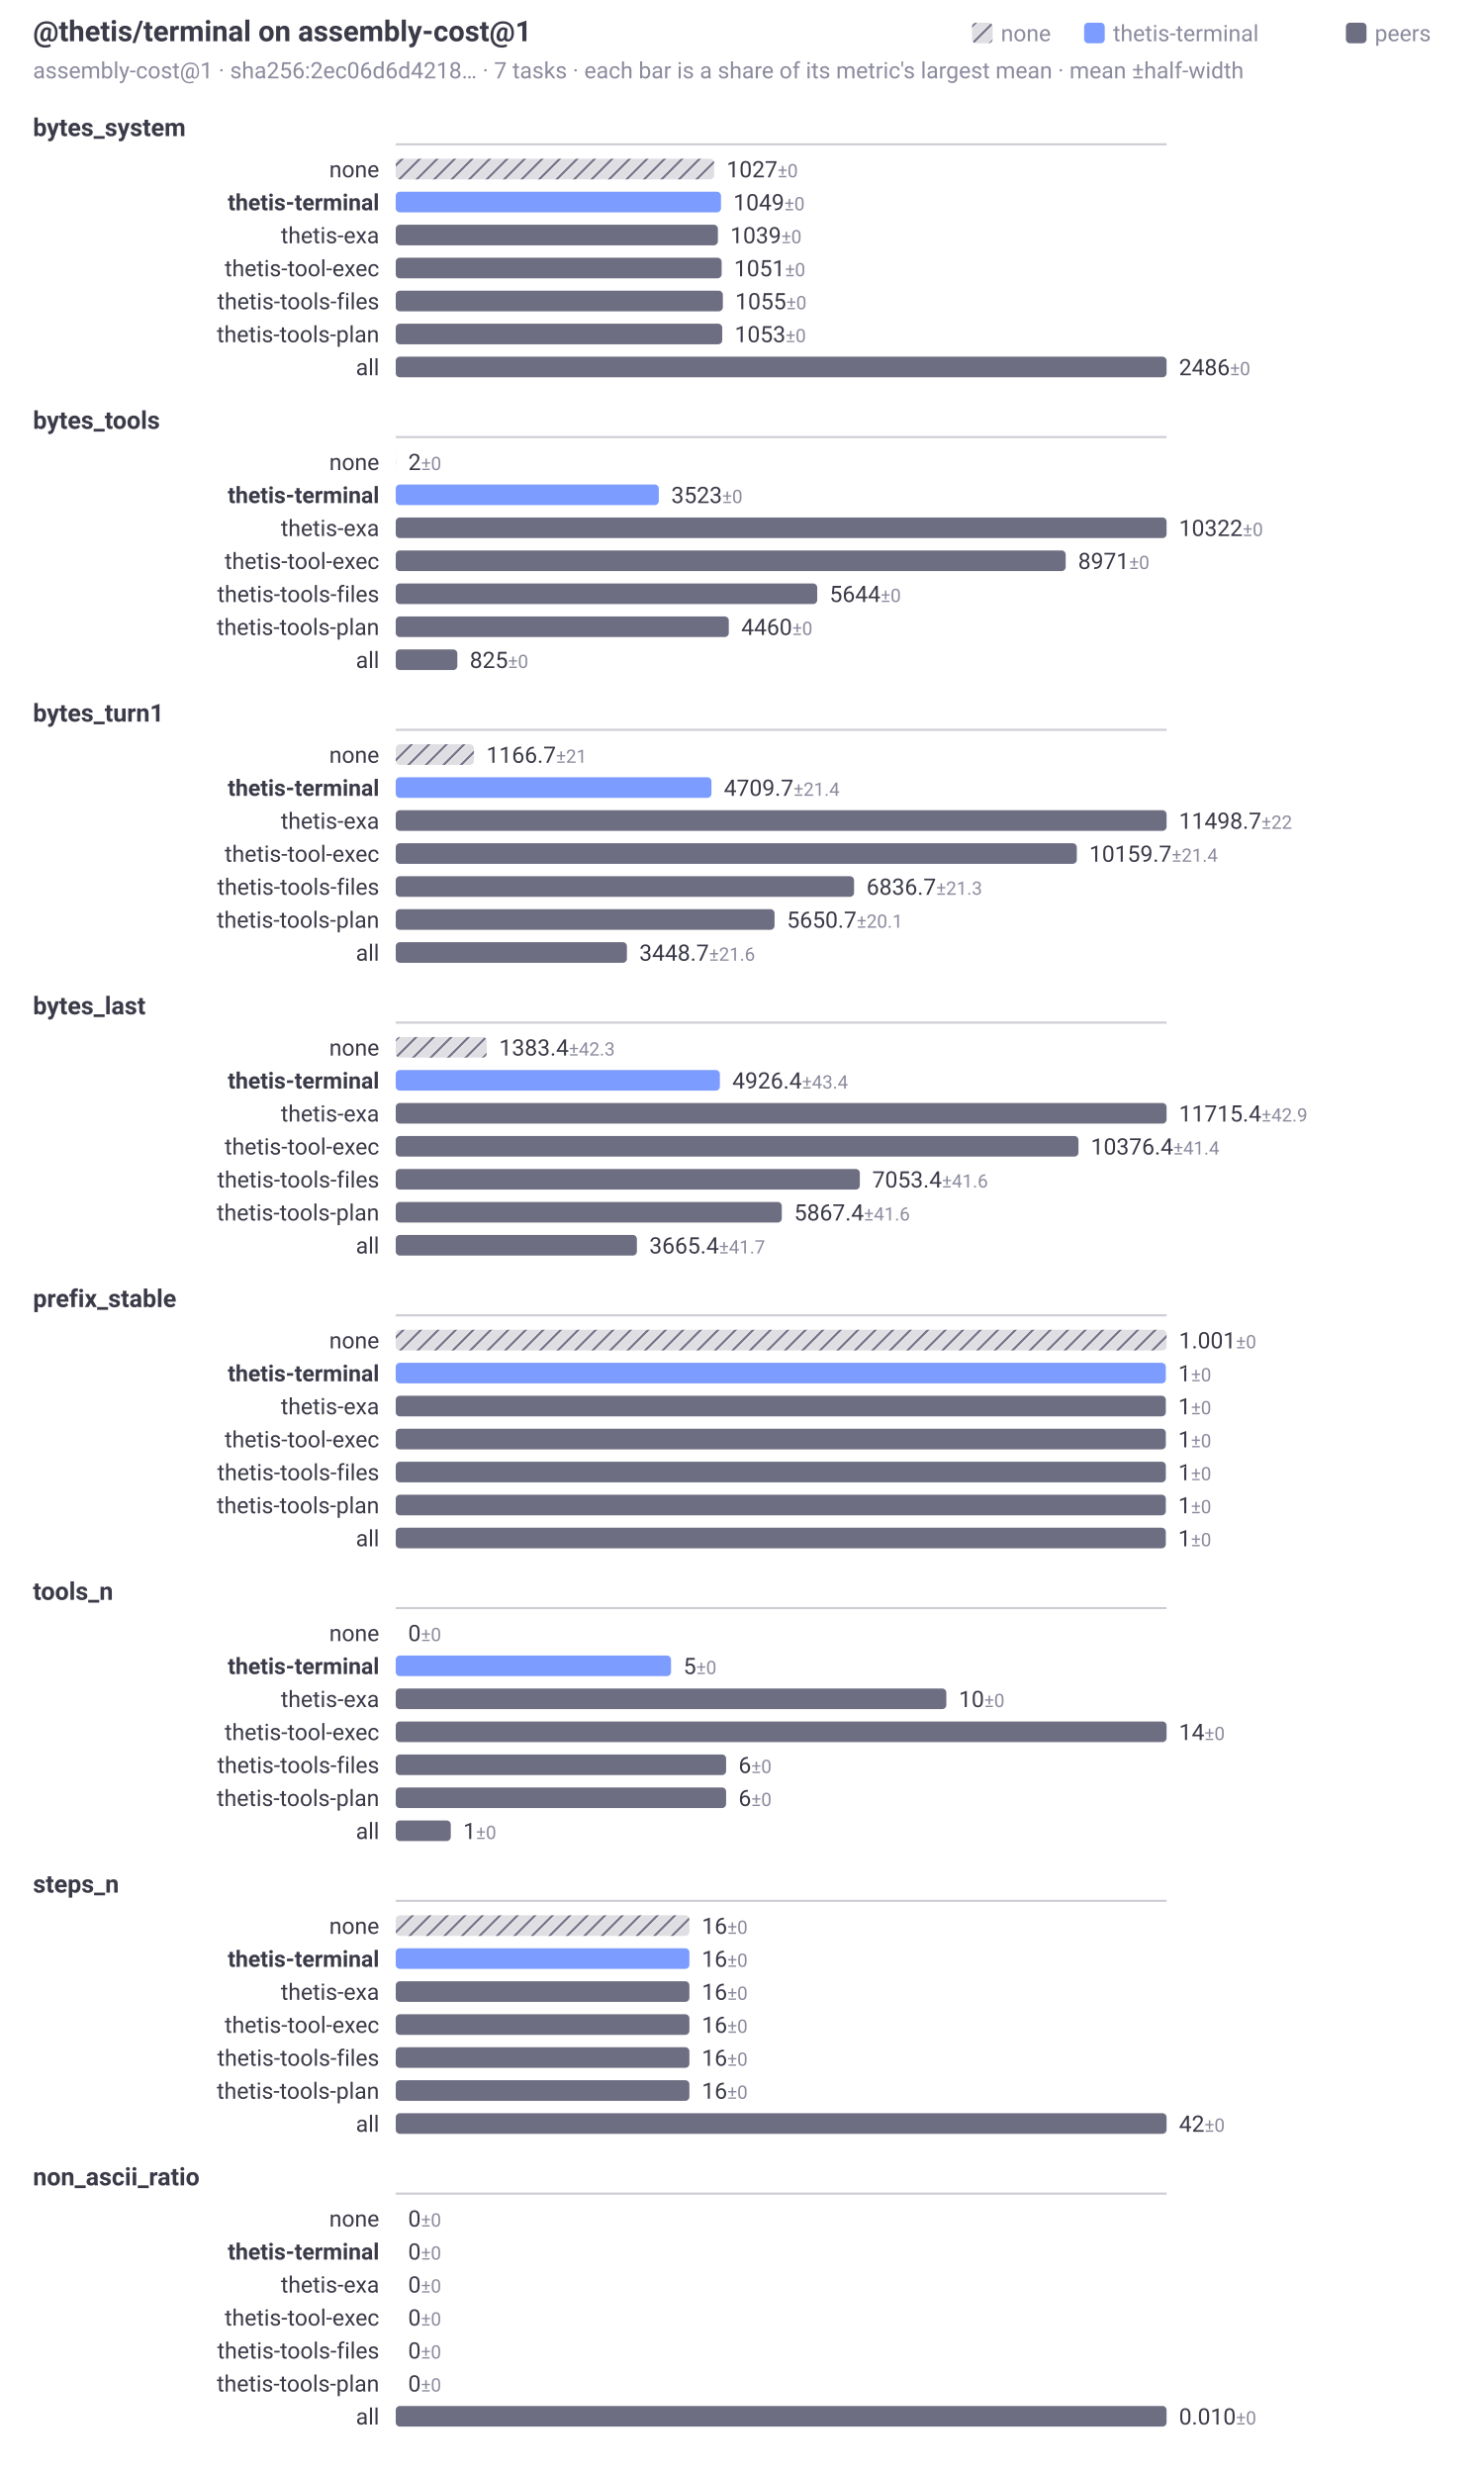
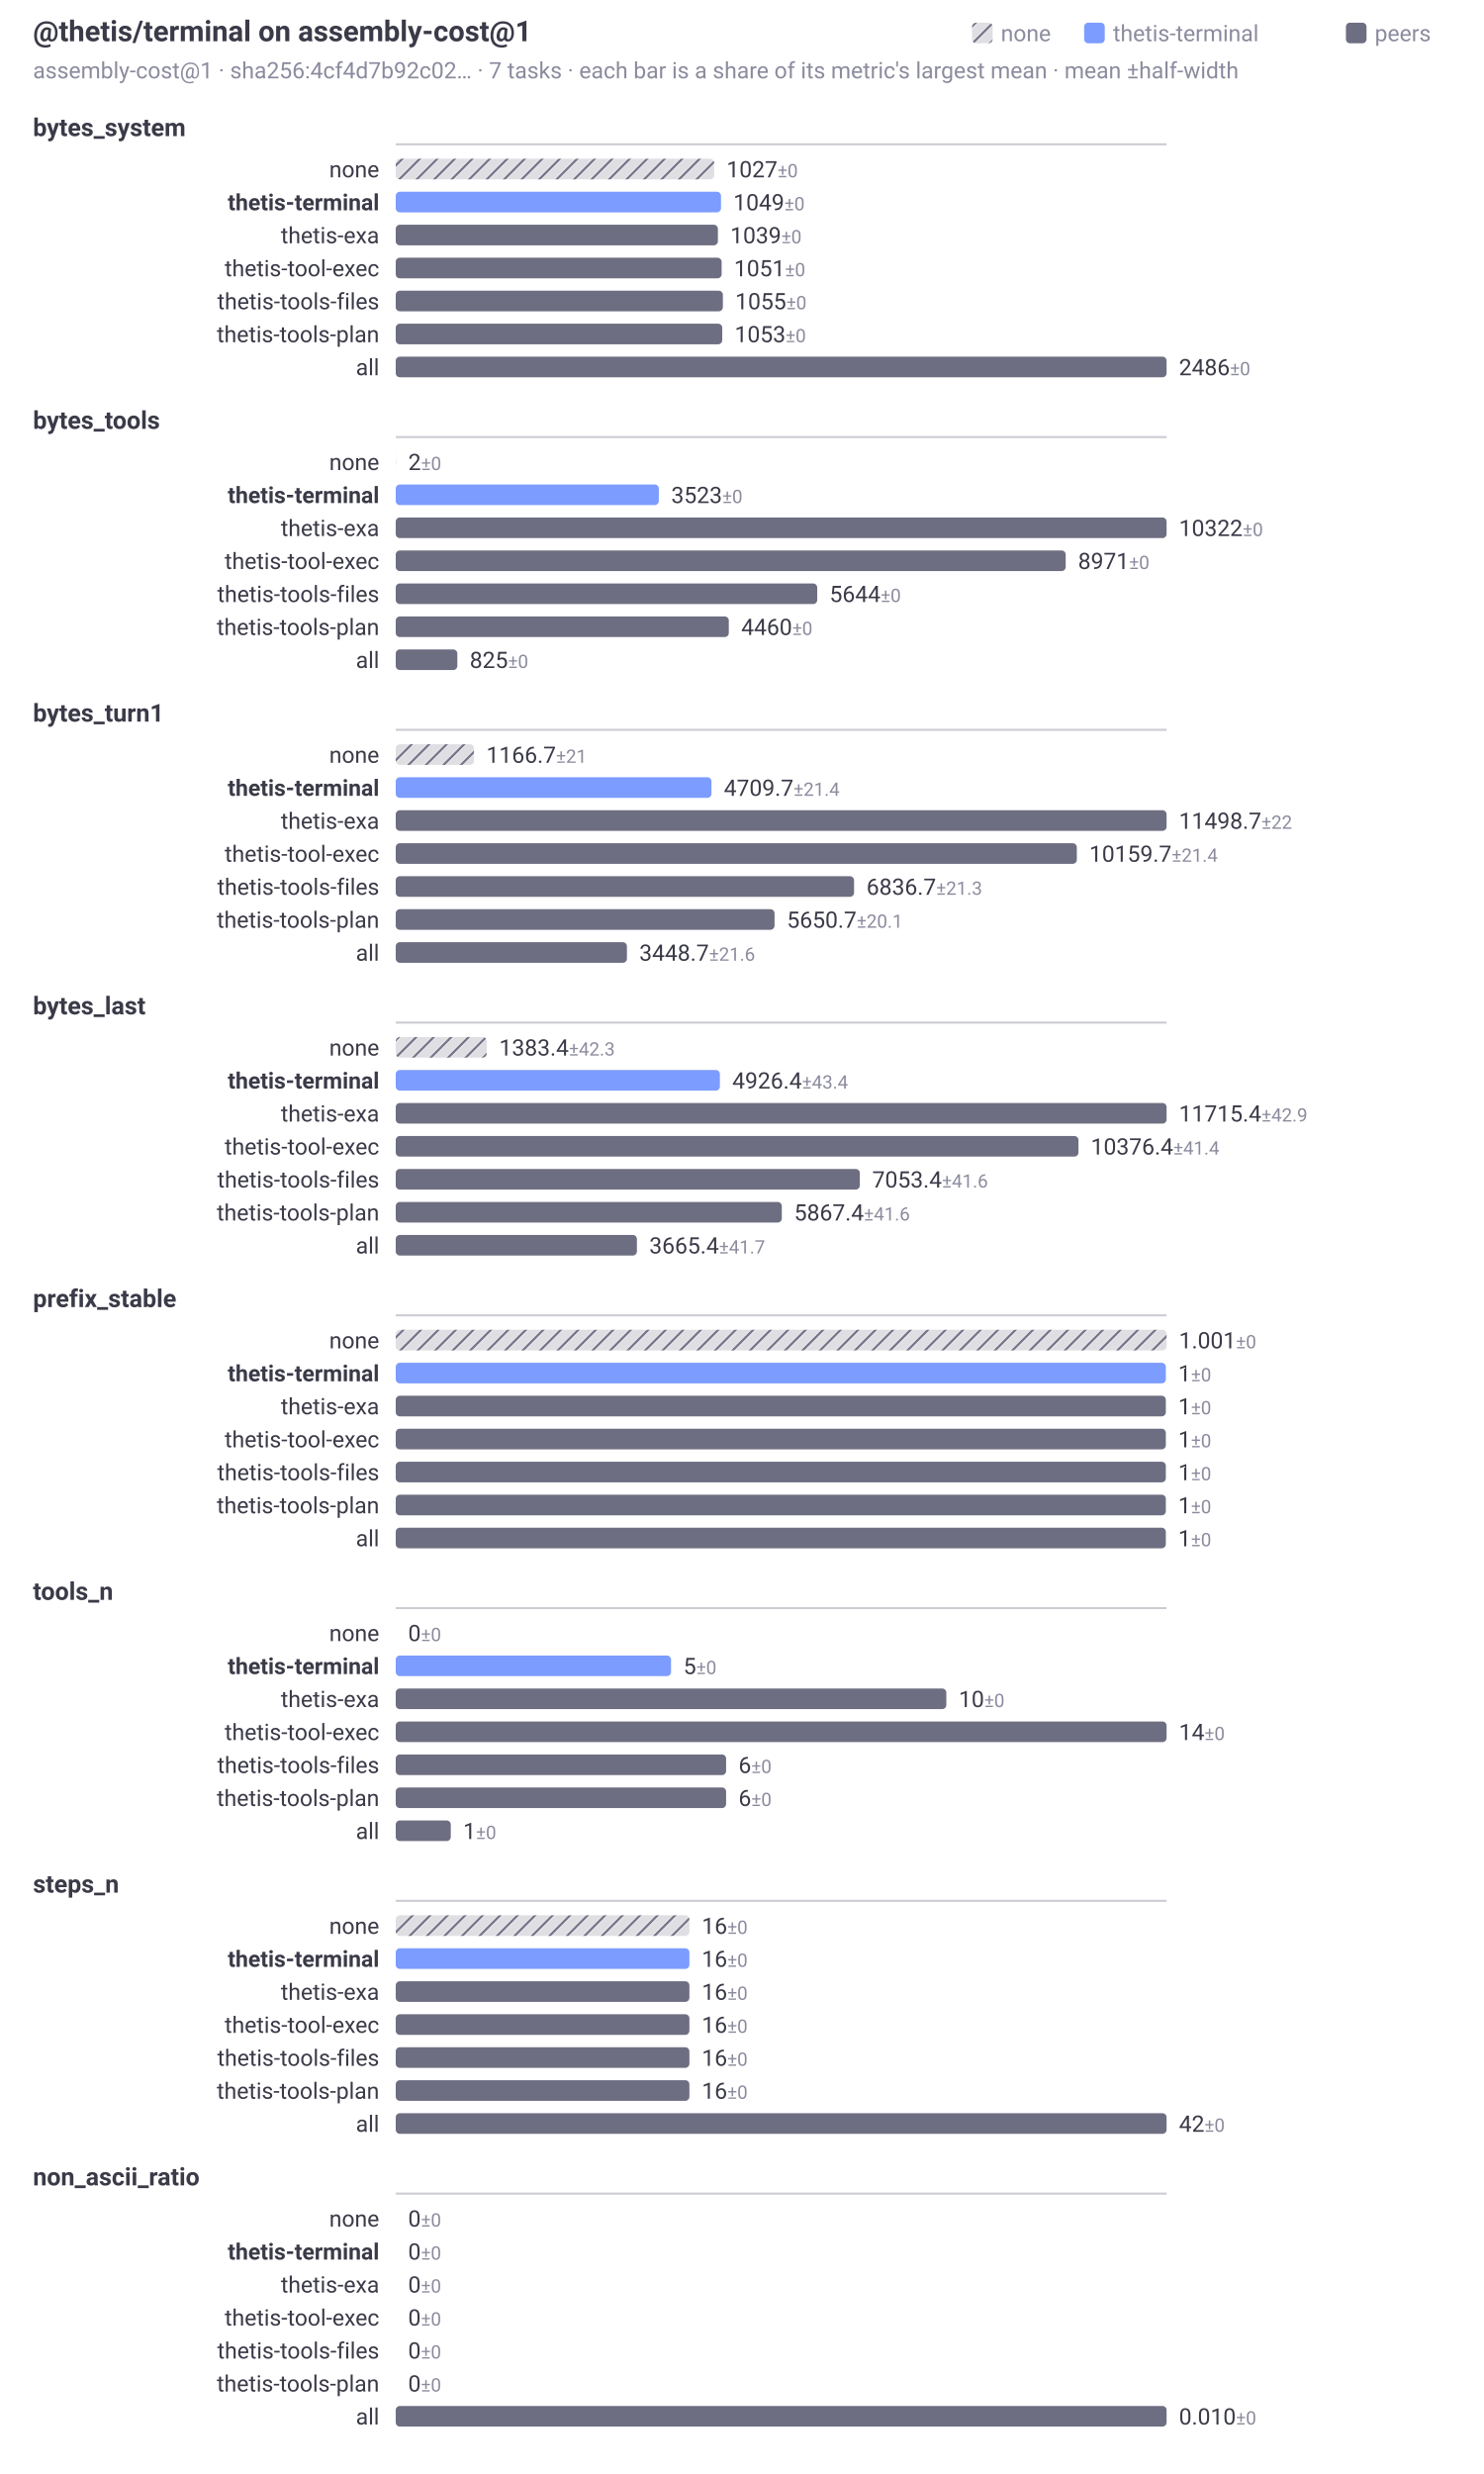
<svg xmlns="http://www.w3.org/2000/svg" width="720" height="1200" viewBox="0 0 720 1200" role="img" aria-labelledby="t d" font-family="system-ui, -apple-system, Segoe UI, Roboto, sans-serif">
  <style>.t{fill:#3a3a48}.f{fill:#8b8b9e}@media (prefers-color-scheme:dark){.t{fill:#d2d2dc}.f{fill:#9a9aae}}</style>
  <defs>
    <pattern id="hatch" width="6" height="6" patternUnits="userSpaceOnUse" patternTransform="rotate(45)">
      <rect width="6" height="6" fill="#6e6e82" fill-opacity="0.22" />
      <line x1="0" y1="0" x2="0" y2="6" stroke="#6e6e82" stroke-width="2" />
    </pattern>
  </defs>
  <text class="t" x="16" y="20" font-size="14" font-weight="600">@thetis/terminal on assembly-cost@1</text>
-   <text class="f" x="16" y="38" font-size="11">assembly-cost@1 · sha256:2ec06d6d4218… · 7 tasks · each bar is a share of its metric's largest mean · mean ±half-width</text>
+   <text class="f" x="16" y="38" font-size="11">assembly-cost@1 · sha256:4cf4d7b92c02… · 7 tasks · each bar is a share of its metric's largest mean · mean ±half-width</text>
  <rect x="653" y="11" width="10" height="10" rx="2" fill="#6e6e82" />
  <text class="f" x="667" y="20" font-size="11">peers</text>
  <rect x="526" y="11" width="10" height="10" rx="2" fill="#7c9cff" />
  <text class="f" x="540" y="20" font-size="11">thetis-terminal</text>
  <rect x="471.6" y="11" width="10" height="10" rx="2" fill="url(#hatch)" />
  <text class="f" x="485.6" y="20" font-size="11">none</text>
  <text class="t" x="16" y="66" font-size="12" font-weight="600">bytes_system</text>
  <line x1="192" y1="70" x2="566" y2="70" stroke="#6e6e82" stroke-opacity="0.35" stroke-width="1" />
  <text class="t" x="184" y="86" font-size="11" text-anchor="end">none</text>
  <rect x="192" y="77" width="154.5" height="10" rx="2" fill="url(#hatch)" />
  <text class="t" x="352.5" y="86" font-size="11">1027<tspan class="f" font-size="9"> ±0</tspan>
  </text>
  <text class="t" x="184" y="102" font-size="11" text-anchor="end" font-weight="600">thetis-terminal</text>
  <rect x="192" y="93" width="157.81" height="10" rx="2" fill="#7c9cff" />
  <text class="t" x="355.81" y="102" font-size="11">1049<tspan class="f" font-size="9"> ±0</tspan>
  </text>
  <text class="t" x="184" y="118" font-size="11" text-anchor="end">thetis-exa</text>
  <rect x="192" y="109" width="156.31" height="10" rx="2" fill="#6e6e82" />
  <text class="t" x="354.31" y="118" font-size="11">1039<tspan class="f" font-size="9"> ±0</tspan>
  </text>
  <text class="t" x="184" y="134" font-size="11" text-anchor="end">thetis-tool-exec</text>
  <rect x="192" y="125" width="158.12" height="10" rx="2" fill="#6e6e82" />
  <text class="t" x="356.12" y="134" font-size="11">1051<tspan class="f" font-size="9"> ±0</tspan>
  </text>
  <text class="t" x="184" y="150" font-size="11" text-anchor="end">thetis-tools-files</text>
  <rect x="192" y="141" width="158.72" height="10" rx="2" fill="#6e6e82" />
  <text class="t" x="356.72" y="150" font-size="11">1055<tspan class="f" font-size="9"> ±0</tspan>
  </text>
  <text class="t" x="184" y="166" font-size="11" text-anchor="end">thetis-tools-plan</text>
  <rect x="192" y="157" width="158.42" height="10" rx="2" fill="#6e6e82" />
  <text class="t" x="356.42" y="166" font-size="11">1053<tspan class="f" font-size="9"> ±0</tspan>
  </text>
  <text class="t" x="184" y="182" font-size="11" text-anchor="end">all</text>
  <rect x="192" y="173" width="374" height="10" rx="2" fill="#6e6e82" />
  <text class="t" x="572" y="182" font-size="11">2486<tspan class="f" font-size="9"> ±0</tspan>
  </text>
  <text class="t" x="16" y="208" font-size="12" font-weight="600">bytes_tools</text>
  <line x1="192" y1="212" x2="566" y2="212" stroke="#6e6e82" stroke-opacity="0.35" stroke-width="1" />
  <text class="t" x="184" y="228" font-size="11" text-anchor="end">none</text>
  <rect x="192" y="219" width="0.07" height="10" rx="2" fill="url(#hatch)" />
  <text class="t" x="198.07" y="228" font-size="11">2<tspan class="f" font-size="9"> ±0</tspan>
  </text>
  <text class="t" x="184" y="244" font-size="11" text-anchor="end" font-weight="600">thetis-terminal</text>
  <rect x="192" y="235" width="127.65" height="10" rx="2" fill="#7c9cff" />
  <text class="t" x="325.65" y="244" font-size="11">3523<tspan class="f" font-size="9"> ±0</tspan>
  </text>
  <text class="t" x="184" y="260" font-size="11" text-anchor="end">thetis-exa</text>
  <rect x="192" y="251" width="374" height="10" rx="2" fill="#6e6e82" />
  <text class="t" x="572" y="260" font-size="11">10322<tspan class="f" font-size="9"> ±0</tspan>
  </text>
  <text class="t" x="184" y="276" font-size="11" text-anchor="end">thetis-tool-exec</text>
  <rect x="192" y="267" width="325.05" height="10" rx="2" fill="#6e6e82" />
  <text class="t" x="523.05" y="276" font-size="11">8971<tspan class="f" font-size="9"> ±0</tspan>
  </text>
  <text class="t" x="184" y="292" font-size="11" text-anchor="end">thetis-tools-files</text>
  <rect x="192" y="283" width="204.5" height="10" rx="2" fill="#6e6e82" />
  <text class="t" x="402.5" y="292" font-size="11">5644<tspan class="f" font-size="9"> ±0</tspan>
  </text>
  <text class="t" x="184" y="308" font-size="11" text-anchor="end">thetis-tools-plan</text>
  <rect x="192" y="299" width="161.6" height="10" rx="2" fill="#6e6e82" />
  <text class="t" x="359.6" y="308" font-size="11">4460<tspan class="f" font-size="9"> ±0</tspan>
  </text>
  <text class="t" x="184" y="324" font-size="11" text-anchor="end">all</text>
  <rect x="192" y="315" width="29.89" height="10" rx="2" fill="#6e6e82" />
  <text class="t" x="227.89" y="324" font-size="11">825<tspan class="f" font-size="9"> ±0</tspan>
  </text>
  <text class="t" x="16" y="350" font-size="12" font-weight="600">bytes_turn1</text>
  <line x1="192" y1="354" x2="566" y2="354" stroke="#6e6e82" stroke-opacity="0.35" stroke-width="1" />
  <text class="t" x="184" y="370" font-size="11" text-anchor="end">none</text>
  <rect x="192" y="361" width="37.95" height="10" rx="2" fill="url(#hatch)" />
  <text class="t" x="235.95" y="370" font-size="11">1166.7<tspan class="f" font-size="9"> ±21</tspan>
  </text>
  <text class="t" x="184" y="386" font-size="11" text-anchor="end" font-weight="600">thetis-terminal</text>
  <rect x="192" y="377" width="153.19" height="10" rx="2" fill="#7c9cff" />
  <text class="t" x="351.19" y="386" font-size="11">4709.7<tspan class="f" font-size="9"> ±21.4</tspan>
  </text>
  <text class="t" x="184" y="402" font-size="11" text-anchor="end">thetis-exa</text>
  <rect x="192" y="393" width="374" height="10" rx="2" fill="#6e6e82" />
  <text class="t" x="572" y="402" font-size="11">11498.7<tspan class="f" font-size="9"> ±22</tspan>
  </text>
  <text class="t" x="184" y="418" font-size="11" text-anchor="end">thetis-tool-exec</text>
  <rect x="192" y="409" width="330.45" height="10" rx="2" fill="#6e6e82" />
  <text class="t" x="528.45" y="418" font-size="11">10159.7<tspan class="f" font-size="9"> ±21.4</tspan>
  </text>
  <text class="t" x="184" y="434" font-size="11" text-anchor="end">thetis-tools-files</text>
  <rect x="192" y="425" width="222.37" height="10" rx="2" fill="#6e6e82" />
  <text class="t" x="420.37" y="434" font-size="11">6836.7<tspan class="f" font-size="9"> ±21.3</tspan>
  </text>
  <text class="t" x="184" y="450" font-size="11" text-anchor="end">thetis-tools-plan</text>
  <rect x="192" y="441" width="183.79" height="10" rx="2" fill="#6e6e82" />
  <text class="t" x="381.79" y="450" font-size="11">5650.7<tspan class="f" font-size="9"> ±20.1</tspan>
  </text>
  <text class="t" x="184" y="466" font-size="11" text-anchor="end">all</text>
  <rect x="192" y="457" width="112.17" height="10" rx="2" fill="#6e6e82" />
  <text class="t" x="310.17" y="466" font-size="11">3448.7<tspan class="f" font-size="9"> ±21.6</tspan>
  </text>
  <text class="t" x="16" y="492" font-size="12" font-weight="600">bytes_last</text>
  <line x1="192" y1="496" x2="566" y2="496" stroke="#6e6e82" stroke-opacity="0.35" stroke-width="1" />
  <text class="t" x="184" y="512" font-size="11" text-anchor="end">none</text>
  <rect x="192" y="503" width="44.16" height="10" rx="2" fill="url(#hatch)" />
  <text class="t" x="242.16" y="512" font-size="11">1383.4<tspan class="f" font-size="9"> ±42.3</tspan>
  </text>
  <text class="t" x="184" y="528" font-size="11" text-anchor="end" font-weight="600">thetis-terminal</text>
  <rect x="192" y="519" width="157.27" height="10" rx="2" fill="#7c9cff" />
  <text class="t" x="355.27" y="528" font-size="11">4926.4<tspan class="f" font-size="9"> ±43.4</tspan>
  </text>
  <text class="t" x="184" y="544" font-size="11" text-anchor="end">thetis-exa</text>
  <rect x="192" y="535" width="374" height="10" rx="2" fill="#6e6e82" />
  <text class="t" x="572" y="544" font-size="11">11715.4<tspan class="f" font-size="9"> ±42.9</tspan>
  </text>
  <text class="t" x="184" y="560" font-size="11" text-anchor="end">thetis-tool-exec</text>
  <rect x="192" y="551" width="331.25" height="10" rx="2" fill="#6e6e82" />
  <text class="t" x="529.25" y="560" font-size="11">10376.4<tspan class="f" font-size="9"> ±41.4</tspan>
  </text>
  <text class="t" x="184" y="576" font-size="11" text-anchor="end">thetis-tools-files</text>
  <rect x="192" y="567" width="225.17" height="10" rx="2" fill="#6e6e82" />
  <text class="t" x="423.17" y="576" font-size="11">7053.4<tspan class="f" font-size="9"> ±41.6</tspan>
  </text>
  <text class="t" x="184" y="592" font-size="11" text-anchor="end">thetis-tools-plan</text>
  <rect x="192" y="583" width="187.31" height="10" rx="2" fill="#6e6e82" />
  <text class="t" x="385.31" y="592" font-size="11">5867.4<tspan class="f" font-size="9"> ±41.6</tspan>
  </text>
  <text class="t" x="184" y="608" font-size="11" text-anchor="end">all</text>
  <rect x="192" y="599" width="117.01" height="10" rx="2" fill="#6e6e82" />
  <text class="t" x="315.01" y="608" font-size="11">3665.4<tspan class="f" font-size="9"> ±41.7</tspan>
  </text>
  <text class="t" x="16" y="634" font-size="12" font-weight="600">prefix_stable</text>
  <line x1="192" y1="638" x2="566" y2="638" stroke="#6e6e82" stroke-opacity="0.35" stroke-width="1" />
  <text class="t" x="184" y="654" font-size="11" text-anchor="end">none</text>
  <rect x="192" y="645" width="374" height="10" rx="2" fill="url(#hatch)" />
  <text class="t" x="572" y="654" font-size="11">1.001<tspan class="f" font-size="9"> ±0</tspan>
  </text>
  <text class="t" x="184" y="670" font-size="11" text-anchor="end" font-weight="600">thetis-terminal</text>
  <rect x="192" y="661" width="373.63" height="10" rx="2" fill="#7c9cff" />
  <text class="t" x="571.63" y="670" font-size="11">1<tspan class="f" font-size="9"> ±0</tspan>
  </text>
  <text class="t" x="184" y="686" font-size="11" text-anchor="end">thetis-exa</text>
  <rect x="192" y="677" width="373.63" height="10" rx="2" fill="#6e6e82" />
  <text class="t" x="571.63" y="686" font-size="11">1<tspan class="f" font-size="9"> ±0</tspan>
  </text>
  <text class="t" x="184" y="702" font-size="11" text-anchor="end">thetis-tool-exec</text>
  <rect x="192" y="693" width="373.63" height="10" rx="2" fill="#6e6e82" />
  <text class="t" x="571.63" y="702" font-size="11">1<tspan class="f" font-size="9"> ±0</tspan>
  </text>
  <text class="t" x="184" y="718" font-size="11" text-anchor="end">thetis-tools-files</text>
  <rect x="192" y="709" width="373.63" height="10" rx="2" fill="#6e6e82" />
  <text class="t" x="571.63" y="718" font-size="11">1<tspan class="f" font-size="9"> ±0</tspan>
  </text>
  <text class="t" x="184" y="734" font-size="11" text-anchor="end">thetis-tools-plan</text>
  <rect x="192" y="725" width="373.63" height="10" rx="2" fill="#6e6e82" />
  <text class="t" x="571.63" y="734" font-size="11">1<tspan class="f" font-size="9"> ±0</tspan>
  </text>
  <text class="t" x="184" y="750" font-size="11" text-anchor="end">all</text>
  <rect x="192" y="741" width="373.63" height="10" rx="2" fill="#6e6e82" />
  <text class="t" x="571.63" y="750" font-size="11">1<tspan class="f" font-size="9"> ±0</tspan>
  </text>
  <text class="t" x="16" y="776" font-size="12" font-weight="600">tools_n</text>
  <line x1="192" y1="780" x2="566" y2="780" stroke="#6e6e82" stroke-opacity="0.35" stroke-width="1" />
  <text class="t" x="184" y="796" font-size="11" text-anchor="end">none</text>
  <rect x="192" y="787" width="0" height="10" rx="2" fill="url(#hatch)" />
  <text class="t" x="198" y="796" font-size="11">0<tspan class="f" font-size="9"> ±0</tspan>
  </text>
  <text class="t" x="184" y="812" font-size="11" text-anchor="end" font-weight="600">thetis-terminal</text>
  <rect x="192" y="803" width="133.57" height="10" rx="2" fill="#7c9cff" />
  <text class="t" x="331.57" y="812" font-size="11">5<tspan class="f" font-size="9"> ±0</tspan>
  </text>
  <text class="t" x="184" y="828" font-size="11" text-anchor="end">thetis-exa</text>
  <rect x="192" y="819" width="267.14" height="10" rx="2" fill="#6e6e82" />
  <text class="t" x="465.14" y="828" font-size="11">10<tspan class="f" font-size="9"> ±0</tspan>
  </text>
  <text class="t" x="184" y="844" font-size="11" text-anchor="end">thetis-tool-exec</text>
  <rect x="192" y="835" width="374" height="10" rx="2" fill="#6e6e82" />
  <text class="t" x="572" y="844" font-size="11">14<tspan class="f" font-size="9"> ±0</tspan>
  </text>
  <text class="t" x="184" y="860" font-size="11" text-anchor="end">thetis-tools-files</text>
  <rect x="192" y="851" width="160.29" height="10" rx="2" fill="#6e6e82" />
  <text class="t" x="358.29" y="860" font-size="11">6<tspan class="f" font-size="9"> ±0</tspan>
  </text>
  <text class="t" x="184" y="876" font-size="11" text-anchor="end">thetis-tools-plan</text>
  <rect x="192" y="867" width="160.29" height="10" rx="2" fill="#6e6e82" />
  <text class="t" x="358.29" y="876" font-size="11">6<tspan class="f" font-size="9"> ±0</tspan>
  </text>
  <text class="t" x="184" y="892" font-size="11" text-anchor="end">all</text>
  <rect x="192" y="883" width="26.71" height="10" rx="2" fill="#6e6e82" />
  <text class="t" x="224.71" y="892" font-size="11">1<tspan class="f" font-size="9"> ±0</tspan>
  </text>
  <text class="t" x="16" y="918" font-size="12" font-weight="600">steps_n</text>
  <line x1="192" y1="922" x2="566" y2="922" stroke="#6e6e82" stroke-opacity="0.35" stroke-width="1" />
  <text class="t" x="184" y="938" font-size="11" text-anchor="end">none</text>
  <rect x="192" y="929" width="142.48" height="10" rx="2" fill="url(#hatch)" />
  <text class="t" x="340.48" y="938" font-size="11">16<tspan class="f" font-size="9"> ±0</tspan>
  </text>
  <text class="t" x="184" y="954" font-size="11" text-anchor="end" font-weight="600">thetis-terminal</text>
  <rect x="192" y="945" width="142.48" height="10" rx="2" fill="#7c9cff" />
  <text class="t" x="340.48" y="954" font-size="11">16<tspan class="f" font-size="9"> ±0</tspan>
  </text>
  <text class="t" x="184" y="970" font-size="11" text-anchor="end">thetis-exa</text>
  <rect x="192" y="961" width="142.48" height="10" rx="2" fill="#6e6e82" />
  <text class="t" x="340.48" y="970" font-size="11">16<tspan class="f" font-size="9"> ±0</tspan>
  </text>
  <text class="t" x="184" y="986" font-size="11" text-anchor="end">thetis-tool-exec</text>
  <rect x="192" y="977" width="142.48" height="10" rx="2" fill="#6e6e82" />
  <text class="t" x="340.48" y="986" font-size="11">16<tspan class="f" font-size="9"> ±0</tspan>
  </text>
  <text class="t" x="184" y="1002" font-size="11" text-anchor="end">thetis-tools-files</text>
  <rect x="192" y="993" width="142.48" height="10" rx="2" fill="#6e6e82" />
  <text class="t" x="340.48" y="1002" font-size="11">16<tspan class="f" font-size="9"> ±0</tspan>
  </text>
  <text class="t" x="184" y="1018" font-size="11" text-anchor="end">thetis-tools-plan</text>
  <rect x="192" y="1009" width="142.48" height="10" rx="2" fill="#6e6e82" />
  <text class="t" x="340.48" y="1018" font-size="11">16<tspan class="f" font-size="9"> ±0</tspan>
  </text>
  <text class="t" x="184" y="1034" font-size="11" text-anchor="end">all</text>
  <rect x="192" y="1025" width="374" height="10" rx="2" fill="#6e6e82" />
  <text class="t" x="572" y="1034" font-size="11">42<tspan class="f" font-size="9"> ±0</tspan>
  </text>
  <text class="t" x="16" y="1060" font-size="12" font-weight="600">non_ascii_ratio</text>
  <line x1="192" y1="1064" x2="566" y2="1064" stroke="#6e6e82" stroke-opacity="0.35" stroke-width="1" />
  <text class="t" x="184" y="1080" font-size="11" text-anchor="end">none</text>
  <rect x="192" y="1071" width="0" height="10" rx="2" fill="url(#hatch)" />
  <text class="t" x="198" y="1080" font-size="11">0<tspan class="f" font-size="9"> ±0</tspan>
  </text>
  <text class="t" x="184" y="1096" font-size="11" text-anchor="end" font-weight="600">thetis-terminal</text>
  <rect x="192" y="1087" width="0" height="10" rx="2" fill="#7c9cff" />
  <text class="t" x="198" y="1096" font-size="11">0<tspan class="f" font-size="9"> ±0</tspan>
  </text>
  <text class="t" x="184" y="1112" font-size="11" text-anchor="end">thetis-exa</text>
  <rect x="192" y="1103" width="0" height="10" rx="2" fill="#6e6e82" />
  <text class="t" x="198" y="1112" font-size="11">0<tspan class="f" font-size="9"> ±0</tspan>
  </text>
  <text class="t" x="184" y="1128" font-size="11" text-anchor="end">thetis-tool-exec</text>
  <rect x="192" y="1119" width="0" height="10" rx="2" fill="#6e6e82" />
  <text class="t" x="198" y="1128" font-size="11">0<tspan class="f" font-size="9"> ±0</tspan>
  </text>
  <text class="t" x="184" y="1144" font-size="11" text-anchor="end">thetis-tools-files</text>
  <rect x="192" y="1135" width="0" height="10" rx="2" fill="#6e6e82" />
  <text class="t" x="198" y="1144" font-size="11">0<tspan class="f" font-size="9"> ±0</tspan>
  </text>
  <text class="t" x="184" y="1160" font-size="11" text-anchor="end">thetis-tools-plan</text>
  <rect x="192" y="1151" width="0" height="10" rx="2" fill="#6e6e82" />
  <text class="t" x="198" y="1160" font-size="11">0<tspan class="f" font-size="9"> ±0</tspan>
  </text>
  <text class="t" x="184" y="1176" font-size="11" text-anchor="end">all</text>
  <rect x="192" y="1167" width="374" height="10" rx="2" fill="#6e6e82" />
  <text class="t" x="572" y="1176" font-size="11">0.010<tspan class="f" font-size="9"> ±0</tspan>
  </text>
</svg>
